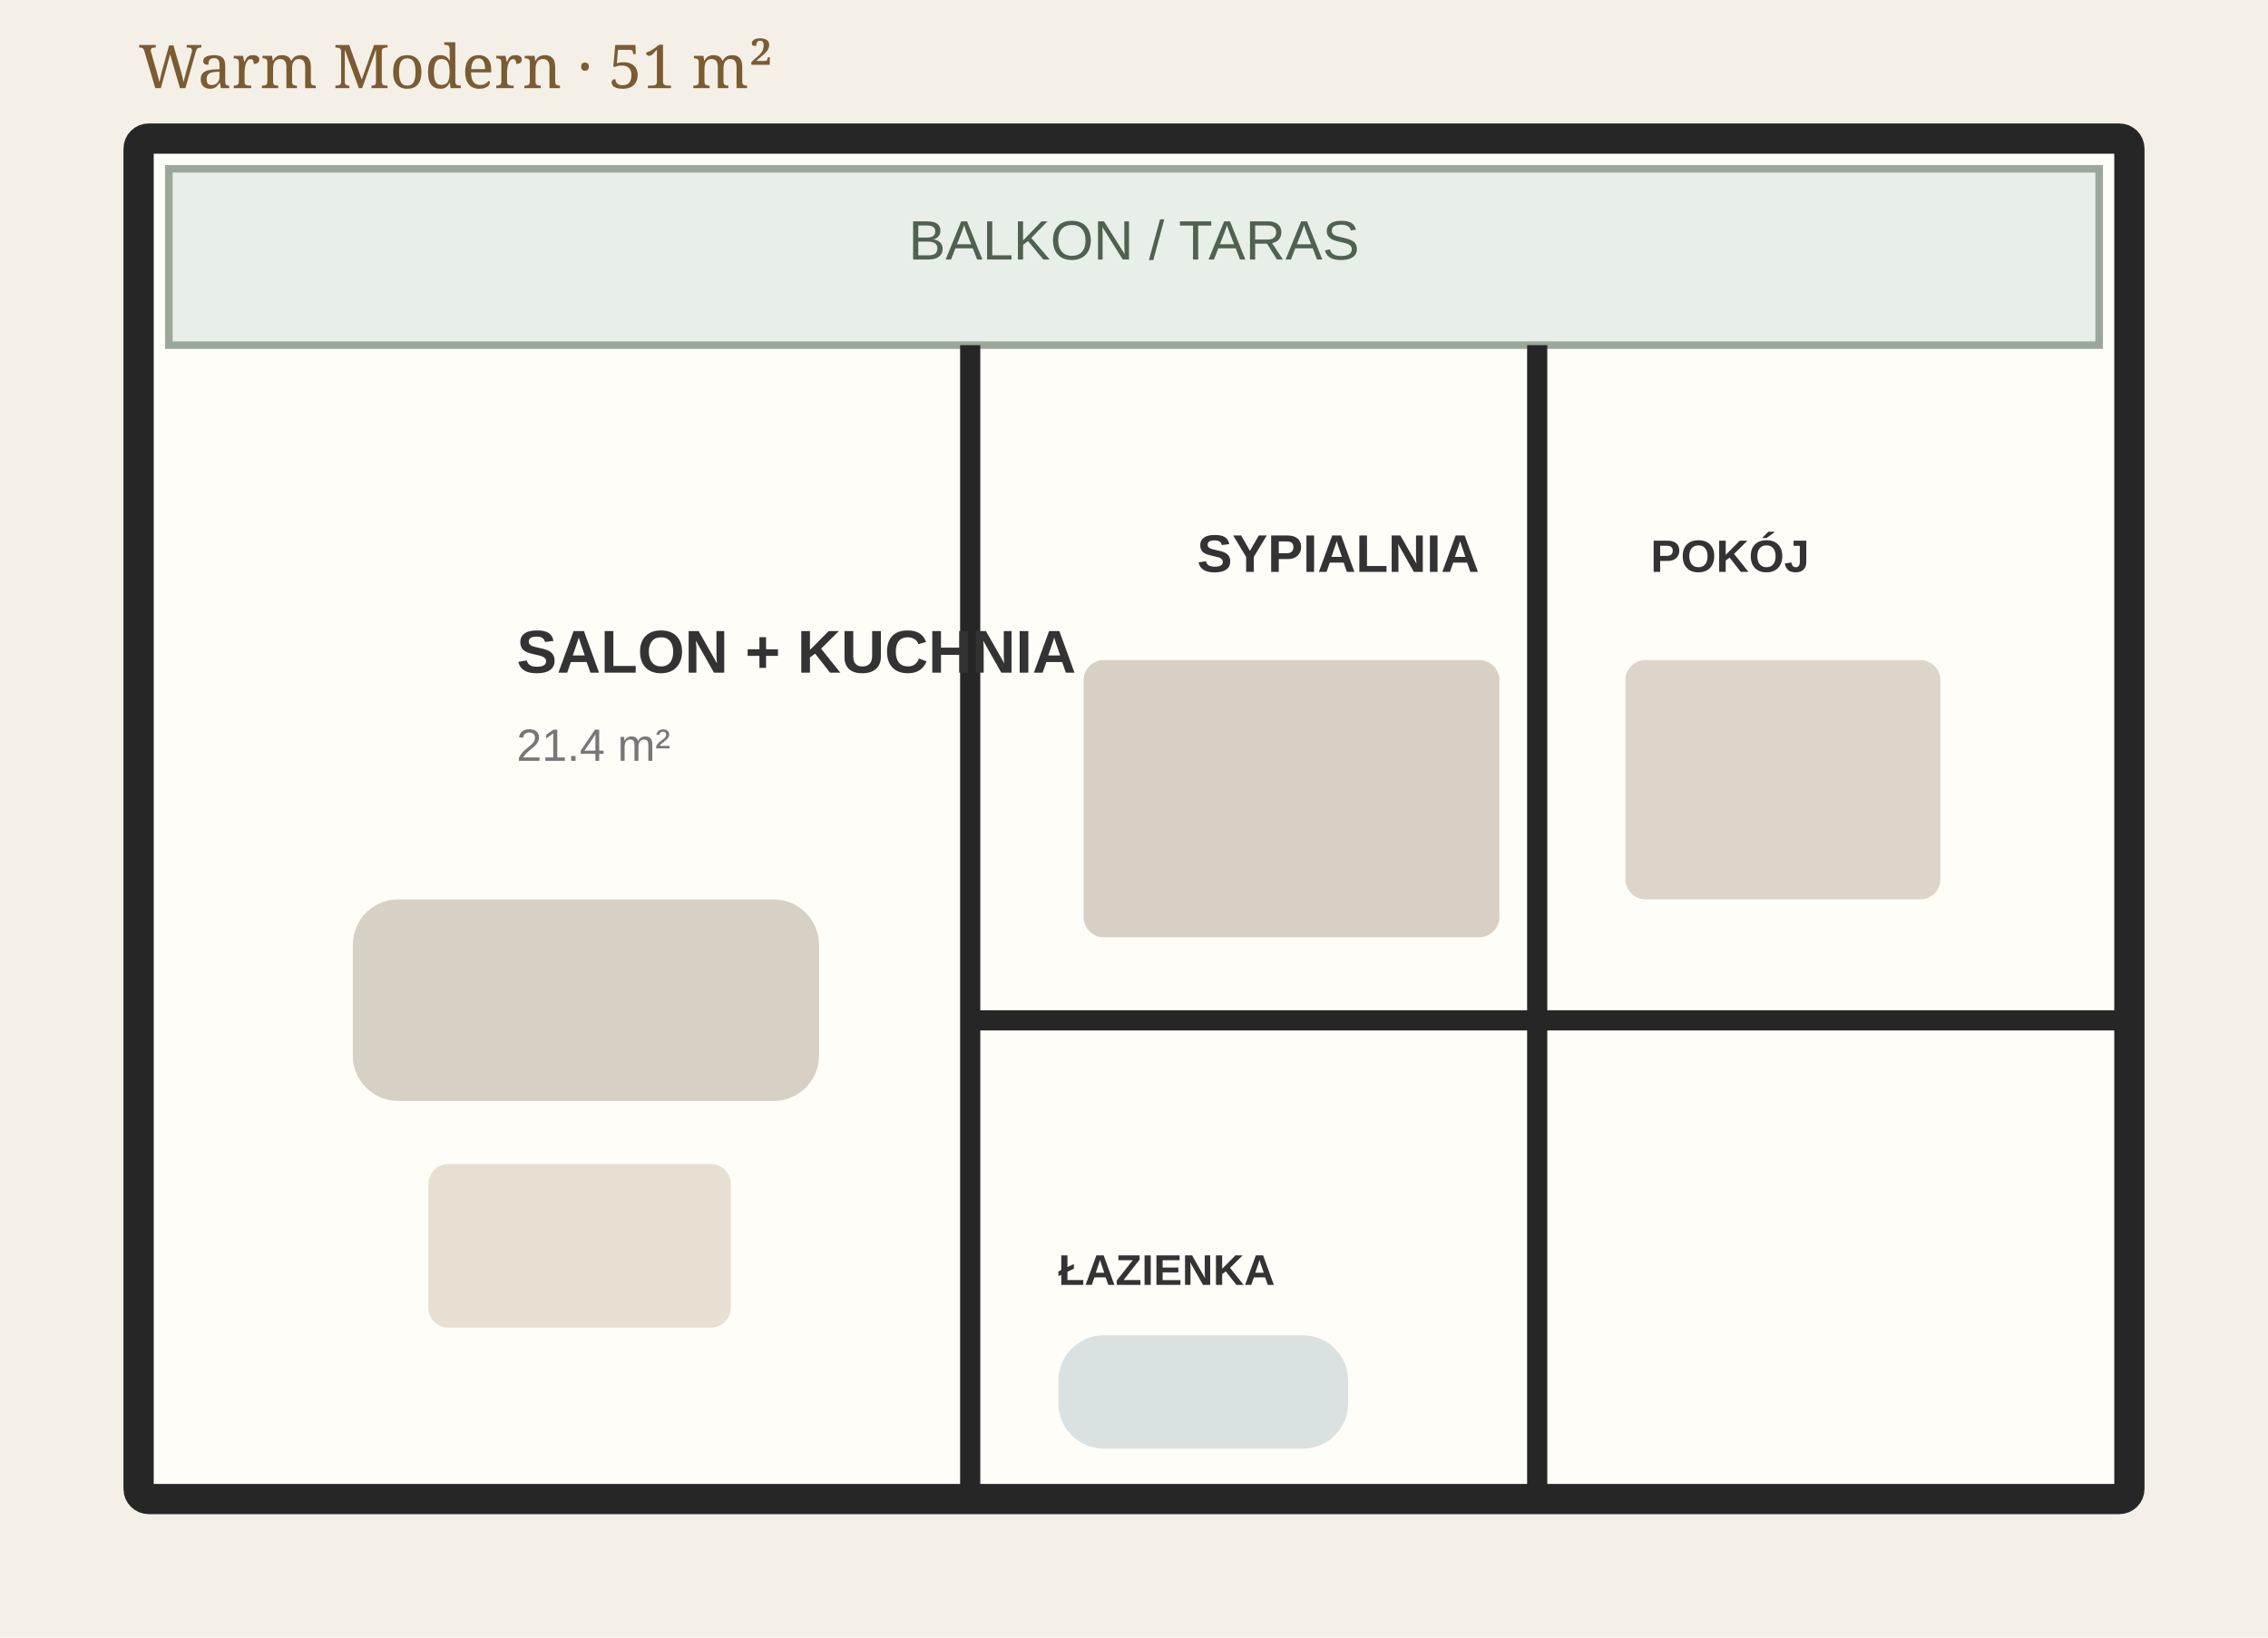
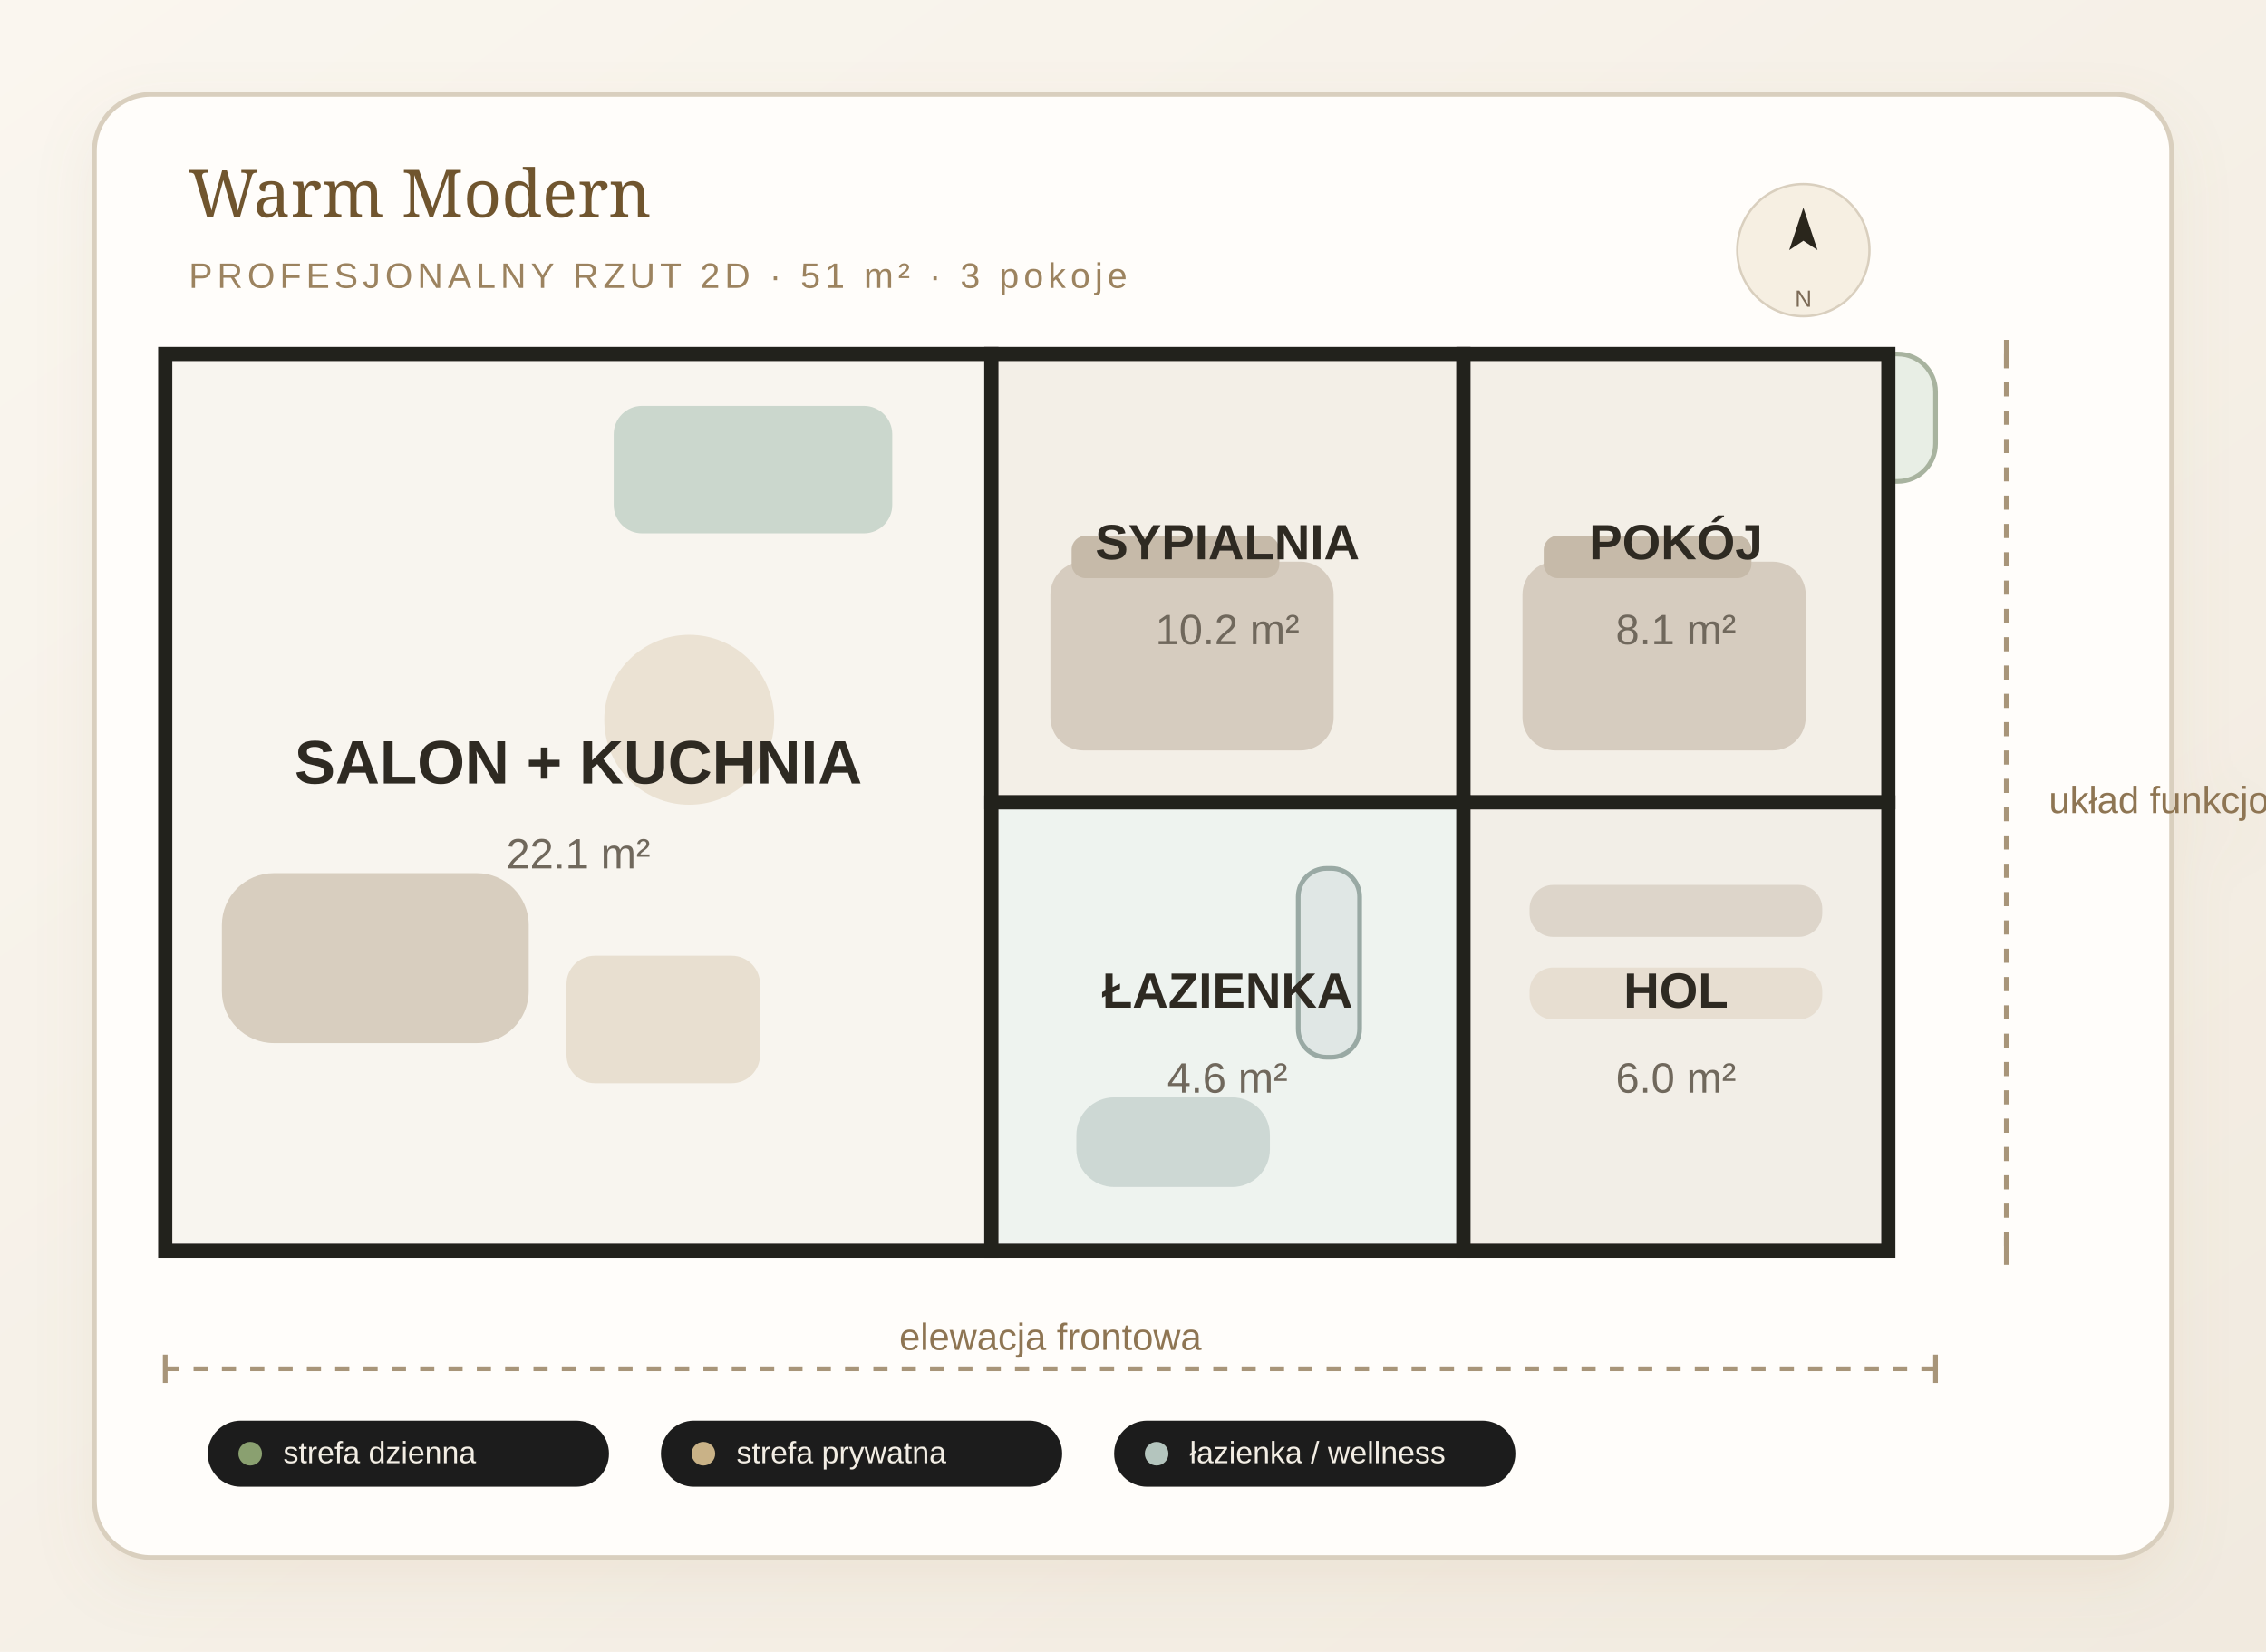
- <svg xmlns="http://www.w3.org/2000/svg" viewBox="0 0 900 650">
-   <rect width="100%" height="100%" fill="#f5f0e7" />
-   <rect x="55" y="55" width="790" height="540" rx="4" fill="#fffdf8" stroke="#262626" stroke-width="12" />
-   <rect x="67" y="67" width="766" height="70" fill="#e7efe8" stroke="#9aa89b" stroke-width="3" />
-   <text x="450.0" y="103" font-family="Arial" font-size="22" fill="#506151" text-anchor="middle">BALKON / TARAS</text>
-   <line x1="385" y1="137" x2="385" y2="595" stroke="#262626" stroke-width="8" />
-   <line x1="610" y1="137" x2="610" y2="595" stroke="#262626" stroke-width="8" />
-   <line x1="385" y1="405" x2="845" y2="405" stroke="#262626" stroke-width="8" />
-   <text x="205" y="267" font-family="Arial" font-weight="700" font-size="24" fill="#333">SALON + KUCHNIA</text>
-   <text x="205" y="302" font-family="Arial" font-size="18" fill="#777">21.4 m²</text>
-   <rect x="140" y="357" width="185" height="80" rx="18" fill="#d7d0c5" />
-   <rect x="170" y="462" width="120" height="65" rx="8" fill="#e7dfd2" />
-   <text x="475" y="227" font-family="Arial" font-weight="700" font-size="21" fill="#333">SYPIALNIA</text>
-   <rect x="430" y="262" width="165" height="110" rx="8" fill="#d8d0c4" />
-   <text x="655" y="227" font-family="Arial" font-weight="700" font-size="18" fill="#333">POKÓJ</text>
-   <rect x="645" y="262" width="125" height="95" rx="8" fill="#ddd5ca" />
-   <text x="420" y="510" font-family="Arial" font-weight="700" font-size="17" fill="#333">ŁAZIENKA</text>
-   <rect x="420" y="530" width="115" height="45" rx="18" fill="#d9e2e0" />
-   <text x="55" y="35" font-family="Georgia" font-size="24" fill="#7b5b32">Warm Modern · 51 m²</text>
+ <svg xmlns="http://www.w3.org/2000/svg" viewBox="0 0 960 700">
+   <defs>
+     <filter id="softShadow" x="-20%" y="-20%" width="140%" height="140%">
+       <feDropShadow dx="0" dy="10" stdDeviation="12" flood-color="#b59b74" flood-opacity="0.12" />
+     </filter>
+     <linearGradient id="paper" x1="0" x2="1" y1="0" y2="1">
+       <stop stop-color="#faf6ef" />
+       <stop offset="1" stop-color="#f1eadf" />
+     </linearGradient>
+   </defs>
+   <rect width="100%" height="100%" fill="url(#paper)" />
+   <g filter="url(#softShadow)">
+     <rect x="40" y="40" width="880" height="620" rx="24" fill="#fffdfa" stroke="#d9cfbe" stroke-width="2" />
+     <text x="80" y="92" font-family="Georgia" font-size="28" fill="#70552f">Warm Modern</text>
+     <text x="80" y="122" font-family="Arial" font-size="15" letter-spacing="2" fill="#9c835f">PROFESJONALNY RZUT 2D · 51 m² · 3 pokoje</text>
+     <g transform="translate(736 78)">
+       <circle cx="28" cy="28" r="28" fill="#f6efe2" stroke="#d9cfbe" />
+       <path d="M28 10 L34 28 L28 24 L22 28 Z" fill="#29251f" />
+       <text x="28" y="52" text-anchor="middle" font-family="Arial" font-size="10" fill="#7b6a56">N</text>
+     </g>
+     <rect x="70" y="150" width="750" height="54" rx="16" fill="#e8eee5" stroke="#a8b39f" stroke-width="2" />
+     <text x="445" y="184" text-anchor="middle" font-family="Arial" font-size="23" fill="#536153">BALKON · 8.1 m²</text>
+     <g>
+       <rect x="70" y="150" width="350" height="380" fill="#f8f5ef" stroke="#23201c" stroke-width="6" />
+       <rect x="94" y="370" width="130" height="72" rx="22" fill="#d8cebf" />
+       <rect x="240" y="405" width="82" height="54" rx="12" fill="#e8dfd0" />
+       <rect x="260" y="172" width="118" height="54" rx="12" fill="#cbd7cd" />
+       <circle cx="292" cy="305" r="36" fill="#ebe2d3" />
+       <text x="245" y="332" text-anchor="middle" font-family="Arial" font-size="26" font-weight="700" fill="#2f2a24">SALON + KUCHNIA</text>
+       <text x="245" y="368" text-anchor="middle" font-family="Arial" font-size="18" fill="#6f675c">22.1 m²</text>
+     </g>
+     <g>
+       <rect x="420" y="150" width="200" height="190" fill="#f3efe7" stroke="#23201c" stroke-width="6" />
+       <rect x="445" y="238" width="120" height="80" rx="14" fill="#d6ccbf" />
+       <rect x="454" y="227" width="88" height="18" rx="6" fill="#c6baa9" />
+       <text x="520" y="237" text-anchor="middle" font-family="Arial" font-size="21" font-weight="700" fill="#2f2a24">SYPIALNIA</text>
+       <text x="520" y="273" text-anchor="middle" font-family="Arial" font-size="18" fill="#6f675c">10.2 m²</text>
+     </g>
+     <g>
+       <rect x="620" y="150" width="180" height="190" fill="#f3efe7" stroke="#23201c" stroke-width="6" />
+       <rect x="645" y="238" width="120" height="80" rx="14" fill="#d6ccbf" />
+       <rect x="654" y="227" width="88" height="18" rx="6" fill="#c6baa9" />
+       <text x="710" y="237" text-anchor="middle" font-family="Arial" font-size="21" font-weight="700" fill="#2f2a24">POKÓJ</text>
+       <text x="710" y="273" text-anchor="middle" font-family="Arial" font-size="18" fill="#6f675c">8.1 m²</text>
+     </g>
+     <g>
+       <rect x="420" y="340" width="200" height="190" fill="#eef3ef" stroke="#23201c" stroke-width="6" />
+       <rect x="456" y="465" width="82" height="38" rx="16" fill="#cdd8d4" />
+       <rect x="550" y="368" width="26" height="80" rx="12" fill="#e0e7e5" stroke="#99a9a4" stroke-width="2" />
+       <text x="520" y="427" text-anchor="middle" font-family="Arial" font-size="21" font-weight="700" fill="#2f2a24">ŁAZIENKA</text>
+       <text x="520" y="463" text-anchor="middle" font-family="Arial" font-size="18" fill="#6f675c">4.6 m²</text>
+     </g>
+     <g>
+       <rect x="620" y="340" width="180" height="190" fill="#f2eee7" stroke="#23201c" stroke-width="6" />
+       <rect x="648" y="375" width="124" height="22" rx="10" fill="#ddd5ca" />
+       <rect x="648" y="410" width="124" height="22" rx="10" fill="#e7ded1" />
+       <text x="710" y="427" text-anchor="middle" font-family="Arial" font-size="21" font-weight="700" fill="#2f2a24">HOL</text>
+       <text x="710" y="463" text-anchor="middle" font-family="Arial" font-size="18" fill="#6f675c">6.0 m²</text>
+     </g>
+     <line x1="70" y1="580" x2="820" y2="580" stroke="#a89579" stroke-width="2" stroke-dasharray="6 6" />
+     <line x1="70" y1="574" x2="70" y2="586" stroke="#a89579" stroke-width="2" />
+     <line x1="820" y1="574" x2="820" y2="586" stroke="#a89579" stroke-width="2" />
+     <text x="445" y="572" text-anchor="middle" dominant-baseline="auto" font-family="Arial" font-size="16" fill="#8e7552">elewacja frontowa</text>
+     <line x1="850" y1="150" x2="850" y2="530" stroke="#a89579" stroke-width="2" stroke-dasharray="6 6" />
+     <line x1="850" y1="144" x2="850" y2="156" stroke="#a89579" stroke-width="2" />
+     <line x1="850" y1="524" x2="850" y2="536" stroke="#a89579" stroke-width="2" />
+     <text x="868" y="340" text-anchor="start" dominant-baseline="middle" font-family="Arial" font-size="16" fill="#8e7552">układ funkcjonalny</text>
+     <g transform="translate(88 602)">
+       <rect width="170" height="28" rx="14" fill="#1f1f1d" />
+       <circle cx="18" cy="14" r="5" fill="#8aa070" />
+       <text x="32" y="18" font-family="Arial" font-size="13" fill="#f2ede4">strefa dzienna</text>
+     </g>
+     <g transform="translate(280 602)">
+       <rect width="170" height="28" rx="14" fill="#1f1f1d" />
+       <circle cx="18" cy="14" r="5" fill="#c9b287" />
+       <text x="32" y="18" font-family="Arial" font-size="13" fill="#f2ede4">strefa prywatna</text>
+     </g>
+     <g transform="translate(472 602)">
+       <rect width="170" height="28" rx="14" fill="#1f1f1d" />
+       <circle cx="18" cy="14" r="5" fill="#b4c5be" />
+       <text x="32" y="18" font-family="Arial" font-size="13" fill="#f2ede4">łazienka / wellness</text>
+     </g>
+   </g>
</svg>
